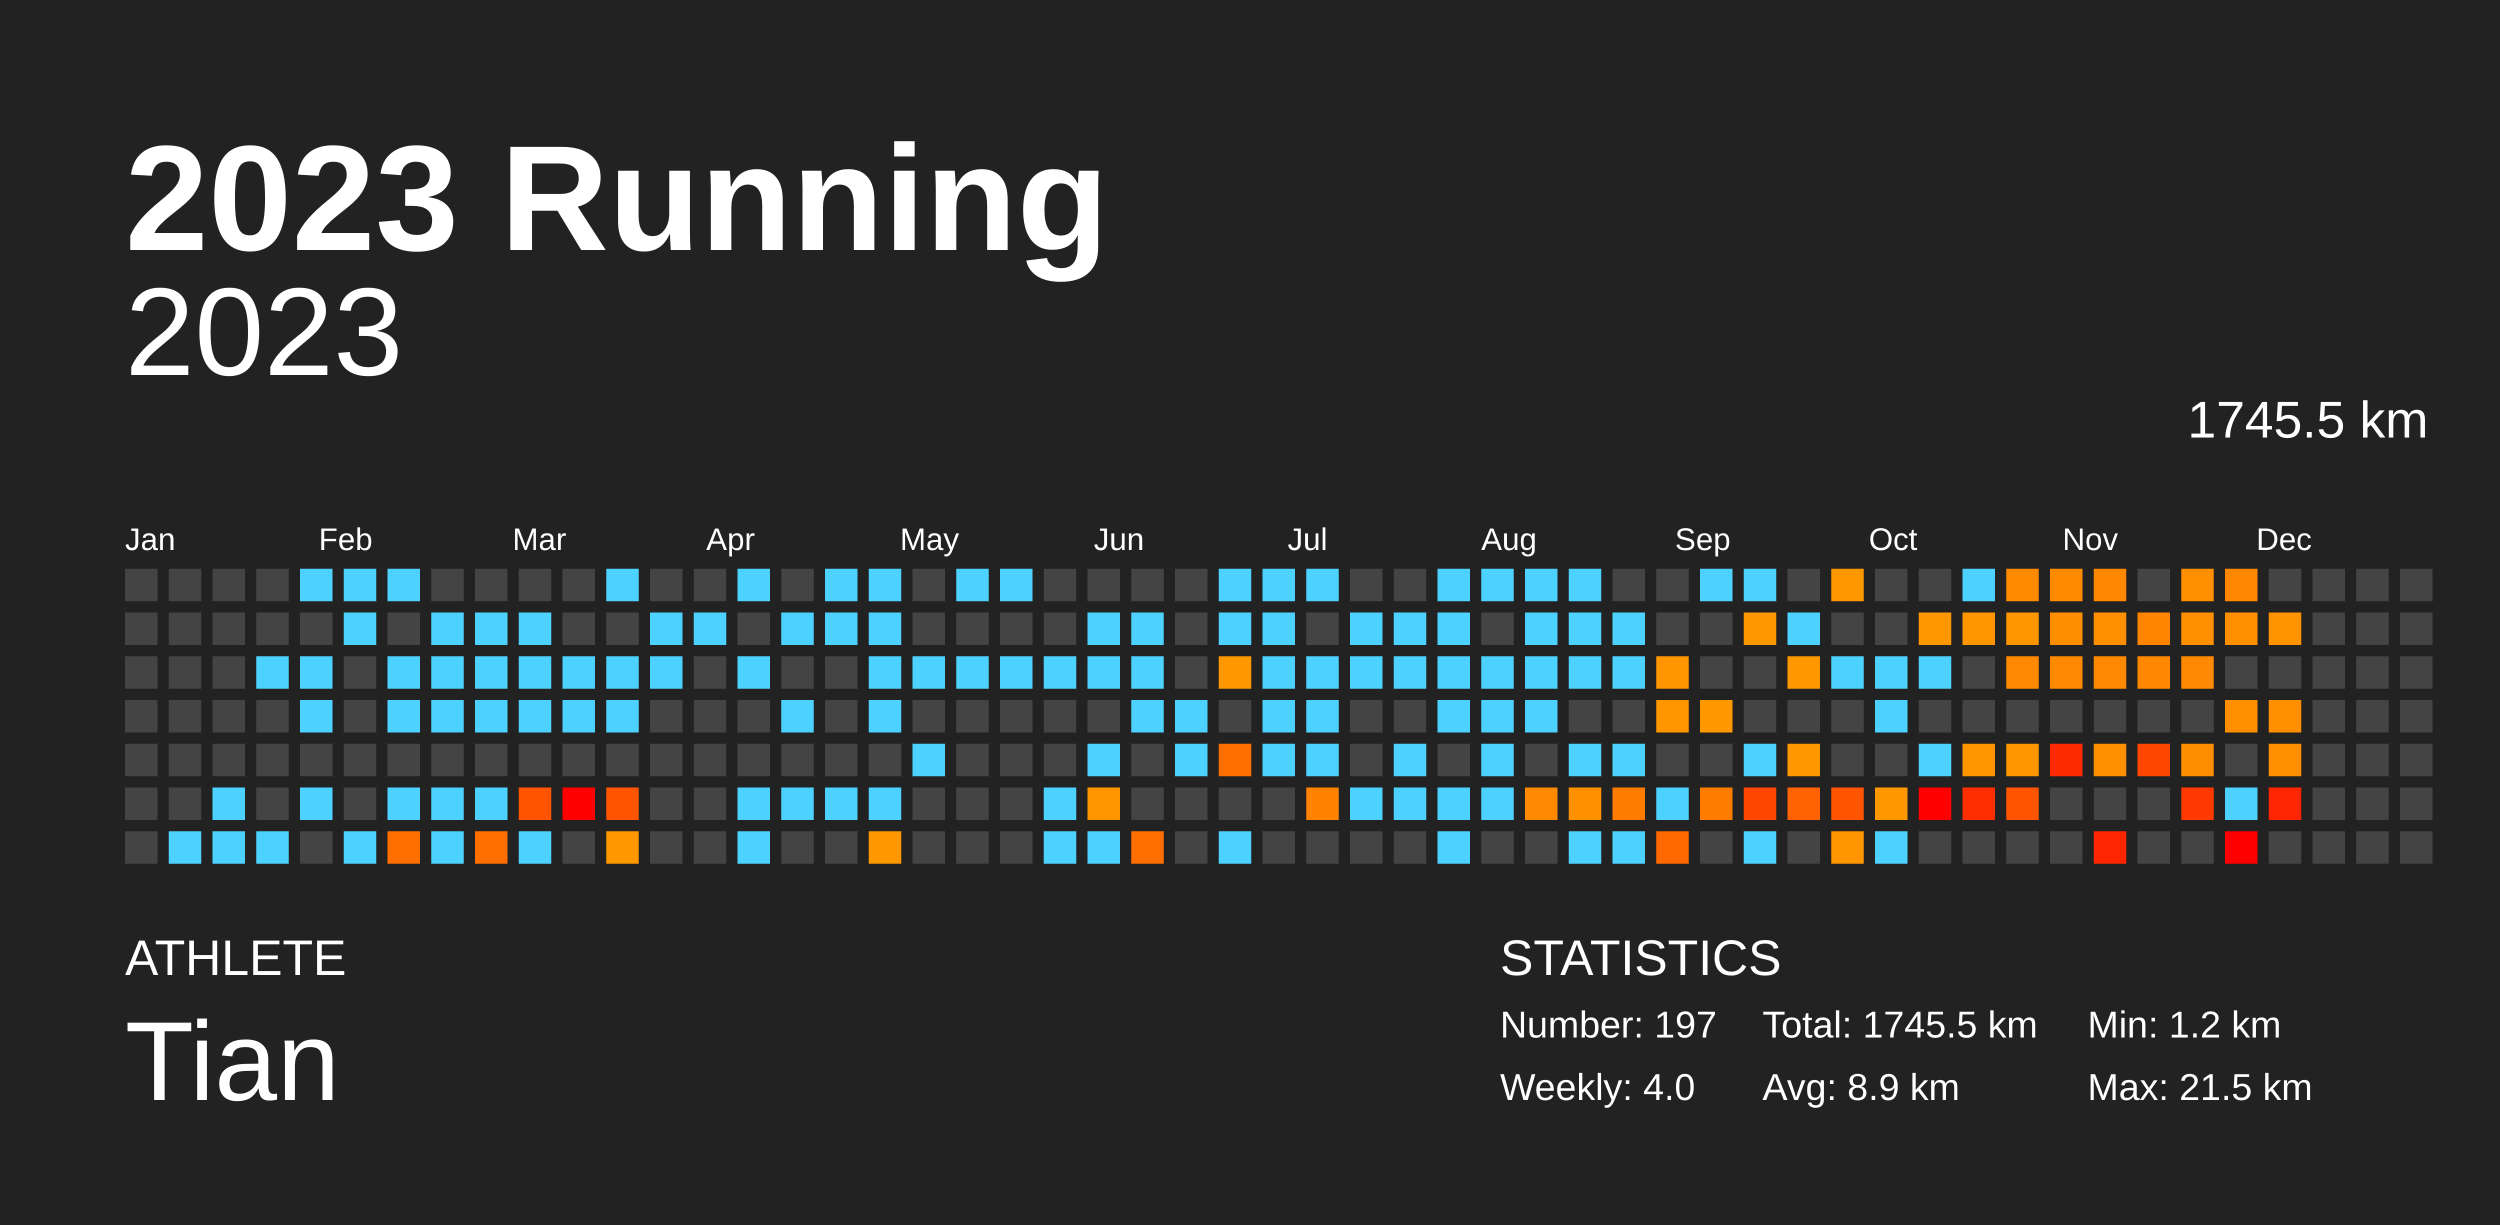
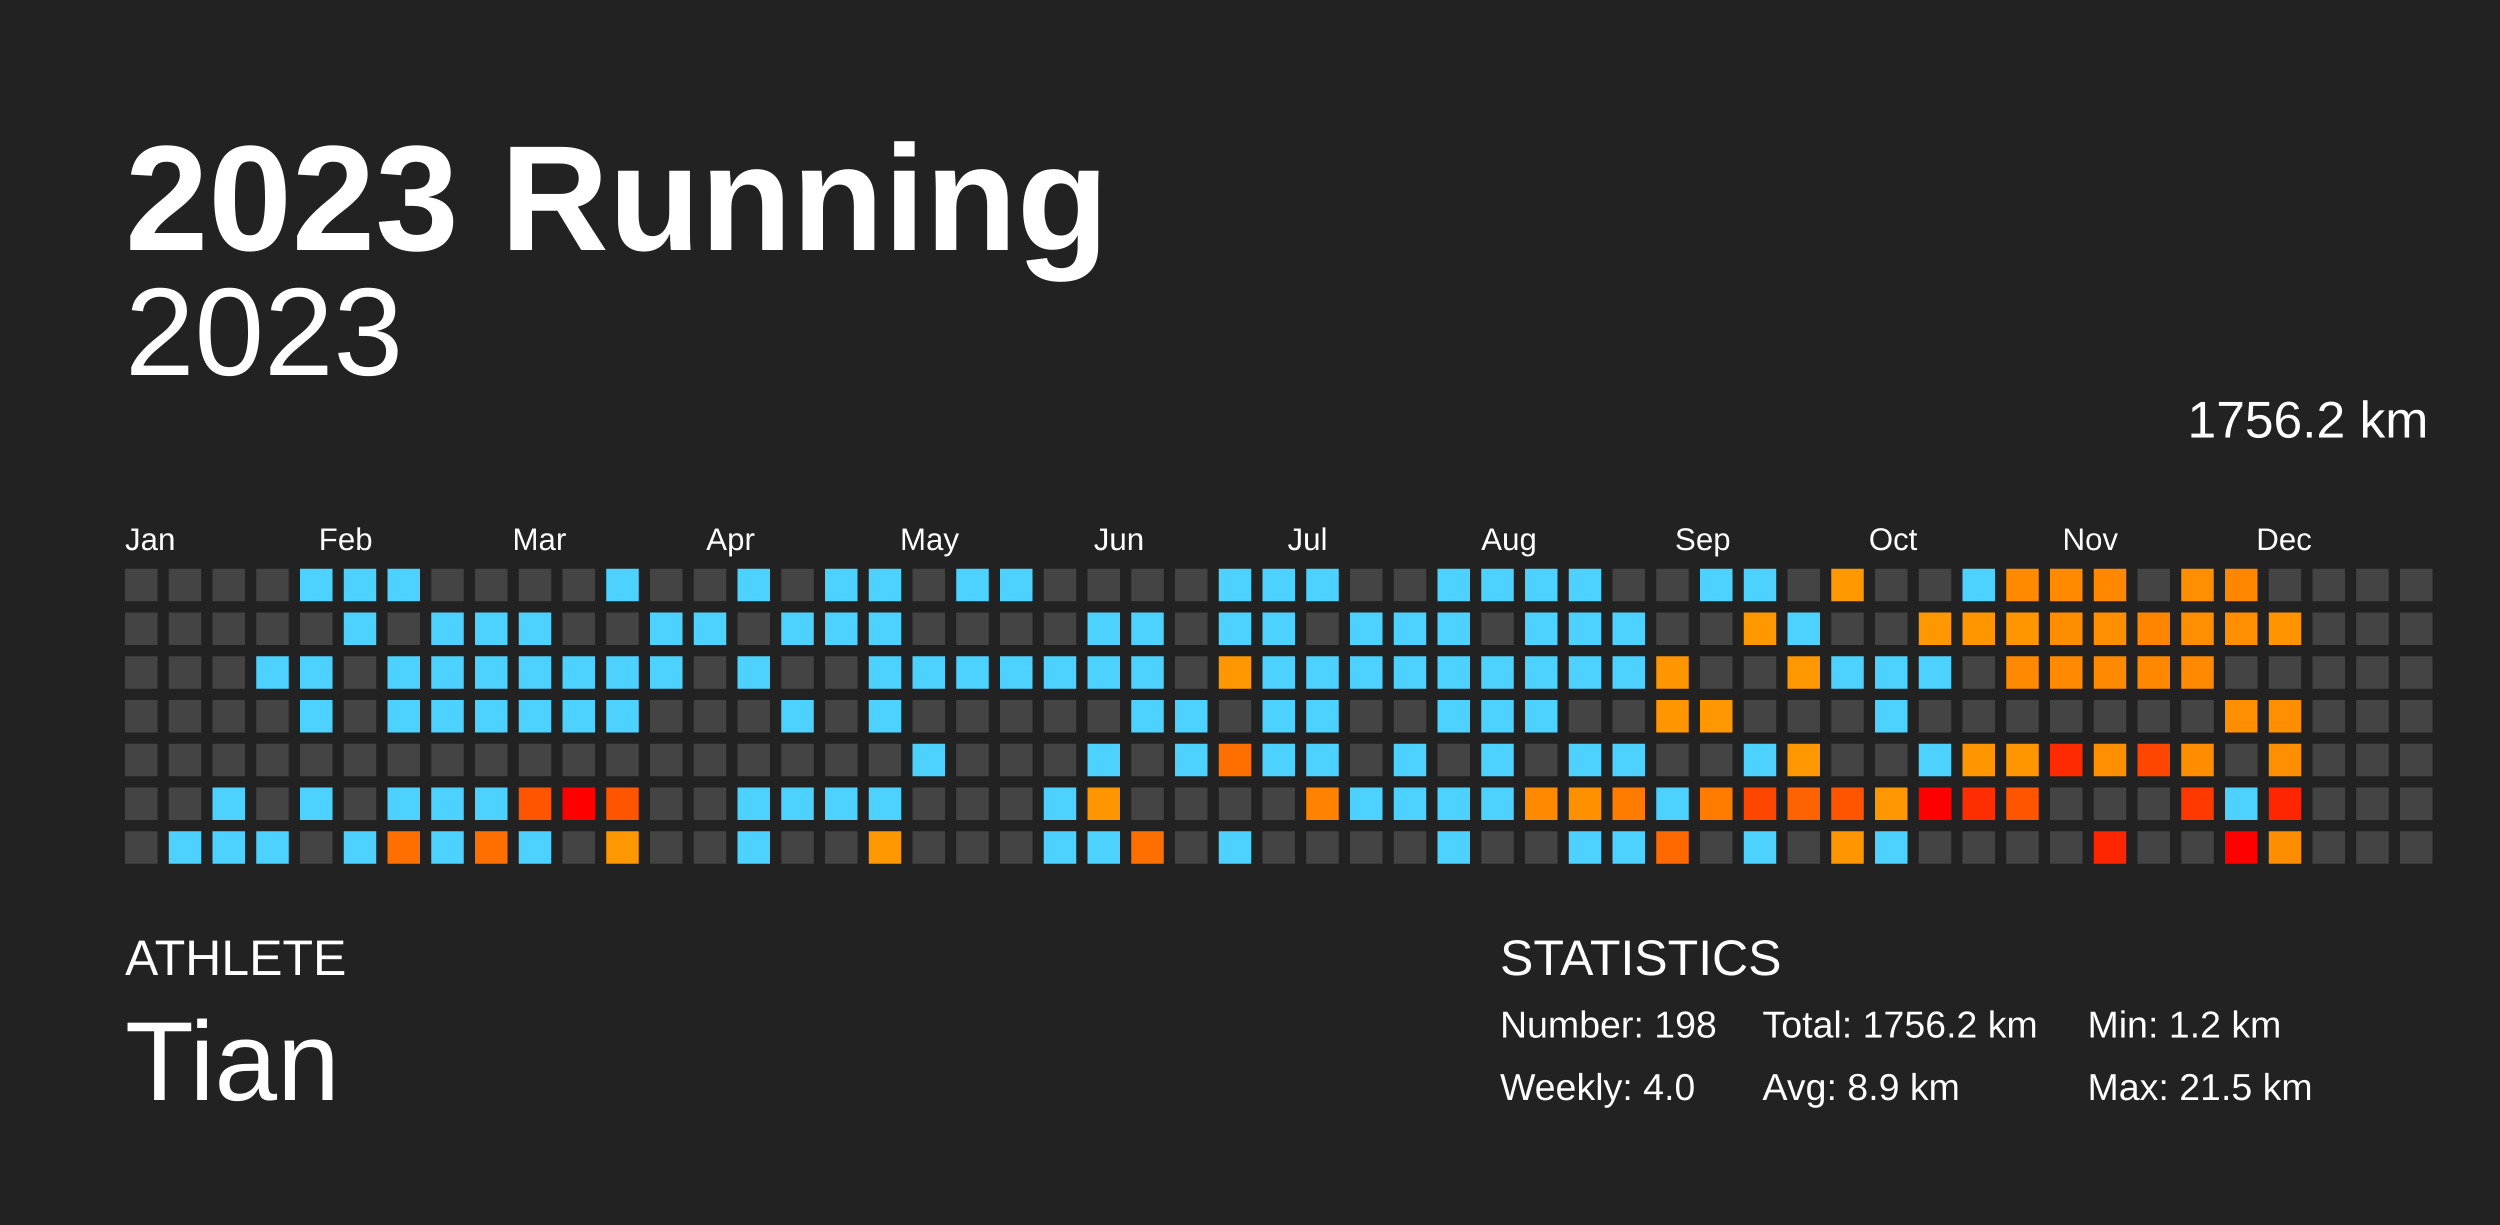
<svg xmlns="http://www.w3.org/2000/svg" baseProfile="full" height="98mm" version="1.1" viewBox="0,0,200,98" width="200mm">
  <defs />
  <rect fill="#222222" height="98" width="200" x="0" y="0" />
  <text fill="#FFFFFF" style="font-size:12px; font-family:Arial; font-weight:bold;" x="10" y="20">2023 Running</text>
  <text fill="#FFFFFF" style="font-size:4px; font-family:Arial" x="10" y="78">ATHLETE</text>
  <text fill="#FFFFFF" style="font-size:9px; font-family:Arial" x="10" y="88">Tian</text>
  <text fill="#FFFFFF" style="font-size:4px; font-family:Arial" x="120" y="78">STATISTICS</text>
-   <text fill="#FFFFFF" style="font-size:3px; font-family:Arial" x="120" y="83">Number: 197</text>
+   <text fill="#FFFFFF" style="font-size:3px; font-family:Arial" x="120" y="83">Number: 198</text>
  <text fill="#FFFFFF" style="font-size:3px; font-family:Arial" x="120" y="88">Weekly: 4.0</text>
-   <text fill="#FFFFFF" style="font-size:3px; font-family:Arial" x="141" y="83">Total: 1745.5 km</text>
+   <text fill="#FFFFFF" style="font-size:3px; font-family:Arial" x="141" y="83">Total: 1756.2 km</text>
  <text fill="#FFFFFF" style="font-size:3px; font-family:Arial" x="141" y="88">Avg: 8.9 km</text>
  <text fill="#FFFFFF" style="font-size:3px; font-family:Arial" x="167" y="83">Min: 1.2 km</text>
  <text fill="#FFFFFF" style="font-size:3px; font-family:Arial" x="167" y="88">Max: 21.5 km</text>
  <text alignment-baseline="hanging" fill="#FFFFFF" style="font-size:10.0px; font-family:Arial;" x="10" y="30">2023</text>
-   <text alignment-baseline="hanging" fill="#FFFFFF" style="font-size:4.125px; font-family:Arial;" x="175" y="35">1745.5 km</text>
+   <text alignment-baseline="hanging" fill="#FFFFFF" style="font-size:4.125px; font-family:Arial;" x="175" y="35">1756.2 km</text>
  <text fill="#FFFFFF" style="font-size:2.5px; font-family:Arial" x="10.0" y="44">Jan</text>
  <text fill="#FFFFFF" style="font-size:2.5px; font-family:Arial" x="25.5" y="44">Feb</text>
  <text fill="#FFFFFF" style="font-size:2.5px; font-family:Arial" x="41.0" y="44">Mar</text>
  <text fill="#FFFFFF" style="font-size:2.5px; font-family:Arial" x="56.5" y="44">Apr</text>
  <text fill="#FFFFFF" style="font-size:2.5px; font-family:Arial" x="72.0" y="44">May</text>
  <text fill="#FFFFFF" style="font-size:2.5px; font-family:Arial" x="87.5" y="44">Jun</text>
  <text fill="#FFFFFF" style="font-size:2.5px; font-family:Arial" x="103.0" y="44">Jul</text>
  <text fill="#FFFFFF" style="font-size:2.5px; font-family:Arial" x="118.5" y="44">Aug</text>
  <text fill="#FFFFFF" style="font-size:2.5px; font-family:Arial" x="134.0" y="44">Sep</text>
  <text fill="#FFFFFF" style="font-size:2.5px; font-family:Arial" x="149.5" y="44">Oct</text>
  <text fill="#FFFFFF" style="font-size:2.5px; font-family:Arial" x="165.0" y="44">Nov</text>
  <text fill="#FFFFFF" style="font-size:2.5px; font-family:Arial" x="180.5" y="44">Dec</text>
  <rect fill="#444444" height="2.6" width="2.6" x="10.0" y="45.5" />
  <rect fill="#444444" height="2.6" width="2.6" x="10.0" y="49.0" />
  <rect fill="#444444" height="2.6" width="2.6" x="10.0" y="52.5" />
  <rect fill="#444444" height="2.6" width="2.6" x="10.0" y="56.0" />
  <rect fill="#444444" height="2.6" width="2.6" x="10.0" y="59.5" />
  <rect fill="#444444" height="2.6" width="2.6" x="10.0" y="63.0" />
  <rect fill="#444444" height="2.6" width="2.6" x="10.0" y="66.5" />
  <rect fill="#444444" height="2.6" width="2.6" x="13.5" y="45.5" />
  <rect fill="#444444" height="2.6" width="2.6" x="13.5" y="49.0" />
  <rect fill="#444444" height="2.6" width="2.6" x="13.5" y="52.5" />
  <rect fill="#444444" height="2.6" width="2.6" x="13.5" y="56.0" />
  <rect fill="#444444" height="2.6" width="2.6" x="13.5" y="59.5" />
  <rect fill="#444444" height="2.6" width="2.6" x="13.5" y="63.0" />
  <rect fill="#4dd2ff" height="2.6" width="2.6" x="13.5" y="66.5" />
  <rect fill="#444444" height="2.6" width="2.6" x="17.0" y="45.5" />
  <rect fill="#444444" height="2.6" width="2.6" x="17.0" y="49.0" />
  <rect fill="#444444" height="2.6" width="2.6" x="17.0" y="52.5" />
  <rect fill="#444444" height="2.6" width="2.6" x="17.0" y="56.0" />
  <rect fill="#444444" height="2.6" width="2.6" x="17.0" y="59.5" />
  <rect fill="#4dd2ff" height="2.6" width="2.6" x="17.0" y="63.0" />
  <rect fill="#4dd2ff" height="2.6" width="2.6" x="17.0" y="66.5" />
  <rect fill="#444444" height="2.6" width="2.6" x="20.5" y="45.5" />
  <rect fill="#444444" height="2.6" width="2.6" x="20.5" y="49.0" />
  <rect fill="#4dd2ff" height="2.6" width="2.6" x="20.5" y="52.5" />
  <rect fill="#444444" height="2.6" width="2.6" x="20.5" y="56.0" />
  <rect fill="#444444" height="2.6" width="2.6" x="20.5" y="59.5" />
  <rect fill="#444444" height="2.6" width="2.6" x="20.5" y="63.0" />
  <rect fill="#4dd2ff" height="2.6" width="2.6" x="20.5" y="66.5" />
  <rect fill="#4dd2ff" height="2.6" width="2.6" x="24.0" y="45.5" />
  <rect fill="#444444" height="2.6" width="2.6" x="24.0" y="49.0" />
  <rect fill="#4dd2ff" height="2.6" width="2.6" x="24.0" y="52.5" />
  <rect fill="#4dd2ff" height="2.6" width="2.6" x="24.0" y="56.0" />
  <rect fill="#444444" height="2.6" width="2.6" x="24.0" y="59.5" />
  <rect fill="#4dd2ff" height="2.6" width="2.6" x="24.0" y="63.0" />
  <rect fill="#444444" height="2.6" width="2.6" x="24.0" y="66.5" />
  <rect fill="#4dd2ff" height="2.6" width="2.6" x="27.5" y="45.5" />
  <rect fill="#4dd2ff" height="2.6" width="2.6" x="27.5" y="49.0" />
  <rect fill="#444444" height="2.6" width="2.6" x="27.5" y="52.5" />
  <rect fill="#444444" height="2.6" width="2.6" x="27.5" y="56.0" />
  <rect fill="#444444" height="2.6" width="2.6" x="27.5" y="59.5" />
  <rect fill="#444444" height="2.6" width="2.6" x="27.5" y="63.0" />
  <rect fill="#4dd2ff" height="2.6" width="2.6" x="27.5" y="66.5" />
  <rect fill="#4dd2ff" height="2.6" width="2.6" x="31.0" y="45.5" />
  <rect fill="#444444" height="2.6" width="2.6" x="31.0" y="49.0" />
  <rect fill="#4dd2ff" height="2.6" width="2.6" x="31.0" y="52.5" />
  <rect fill="#4dd2ff" height="2.6" width="2.6" x="31.0" y="56.0" />
  <rect fill="#444444" height="2.6" width="2.6" x="31.0" y="59.5" />
  <rect fill="#4dd2ff" height="2.6" width="2.6" x="31.0" y="63.0" />
  <rect fill="#ff6f00" height="2.6" width="2.6" x="31.0" y="66.5" />
  <rect fill="#444444" height="2.6" width="2.6" x="34.5" y="45.5" />
  <rect fill="#4dd2ff" height="2.6" width="2.6" x="34.5" y="49.0" />
  <rect fill="#4dd2ff" height="2.6" width="2.6" x="34.5" y="52.5" />
  <rect fill="#4dd2ff" height="2.6" width="2.6" x="34.5" y="56.0" />
  <rect fill="#444444" height="2.6" width="2.6" x="34.5" y="59.5" />
  <rect fill="#4dd2ff" height="2.6" width="2.6" x="34.5" y="63.0" />
  <rect fill="#4dd2ff" height="2.6" width="2.6" x="34.5" y="66.5" />
  <rect fill="#444444" height="2.6" width="2.6" x="38.0" y="45.5" />
  <rect fill="#4dd2ff" height="2.6" width="2.6" x="38.0" y="49.0" />
  <rect fill="#4dd2ff" height="2.6" width="2.6" x="38.0" y="52.5" />
  <rect fill="#4dd2ff" height="2.6" width="2.6" x="38.0" y="56.0" />
  <rect fill="#444444" height="2.6" width="2.6" x="38.0" y="59.5" />
  <rect fill="#4dd2ff" height="2.6" width="2.6" x="38.0" y="63.0" />
  <rect fill="#ff6f00" height="2.6" width="2.6" x="38.0" y="66.5" />
  <rect fill="#444444" height="2.6" width="2.6" x="41.5" y="45.5" />
  <rect fill="#4dd2ff" height="2.6" width="2.6" x="41.5" y="49.0" />
  <rect fill="#4dd2ff" height="2.6" width="2.6" x="41.5" y="52.5" />
  <rect fill="#4dd2ff" height="2.6" width="2.6" x="41.5" y="56.0" />
  <rect fill="#444444" height="2.6" width="2.6" x="41.5" y="59.5" />
  <rect fill="#ff5500" height="2.6" width="2.6" x="41.5" y="63.0" />
  <rect fill="#4dd2ff" height="2.6" width="2.6" x="41.5" y="66.5" />
  <rect fill="#444444" height="2.6" width="2.6" x="45.0" y="45.5" />
  <rect fill="#444444" height="2.6" width="2.6" x="45.0" y="49.0" />
  <rect fill="#4dd2ff" height="2.6" width="2.6" x="45.0" y="52.5" />
  <rect fill="#4dd2ff" height="2.6" width="2.6" x="45.0" y="56.0" />
  <rect fill="#444444" height="2.6" width="2.6" x="45.0" y="59.5" />
  <rect fill="red" height="2.6" width="2.6" x="45.0" y="63.0" />
  <rect fill="#444444" height="2.6" width="2.6" x="45.0" y="66.5" />
  <rect fill="#4dd2ff" height="2.6" width="2.6" x="48.5" y="45.5" />
  <rect fill="#444444" height="2.6" width="2.6" x="48.5" y="49.0" />
  <rect fill="#4dd2ff" height="2.6" width="2.6" x="48.5" y="52.5" />
  <rect fill="#4dd2ff" height="2.6" width="2.6" x="48.5" y="56.0" />
  <rect fill="#444444" height="2.6" width="2.6" x="48.5" y="59.5" />
  <rect fill="#ff5500" height="2.6" width="2.6" x="48.5" y="63.0" />
  <rect fill="#ff9700" height="2.6" width="2.6" x="48.5" y="66.5" />
  <rect fill="#444444" height="2.6" width="2.6" x="52.0" y="45.5" />
  <rect fill="#4dd2ff" height="2.6" width="2.6" x="52.0" y="49.0" />
  <rect fill="#4dd2ff" height="2.6" width="2.6" x="52.0" y="52.5" />
  <rect fill="#444444" height="2.6" width="2.6" x="52.0" y="56.0" />
  <rect fill="#444444" height="2.6" width="2.6" x="52.0" y="59.5" />
  <rect fill="#444444" height="2.6" width="2.6" x="52.0" y="63.0" />
  <rect fill="#444444" height="2.6" width="2.6" x="52.0" y="66.5" />
  <rect fill="#444444" height="2.6" width="2.6" x="55.5" y="45.5" />
  <rect fill="#4dd2ff" height="2.6" width="2.6" x="55.5" y="49.0" />
  <rect fill="#444444" height="2.6" width="2.6" x="55.5" y="52.5" />
  <rect fill="#444444" height="2.6" width="2.6" x="55.5" y="56.0" />
  <rect fill="#444444" height="2.6" width="2.6" x="55.5" y="59.5" />
  <rect fill="#444444" height="2.6" width="2.6" x="55.5" y="63.0" />
  <rect fill="#444444" height="2.6" width="2.6" x="55.5" y="66.5" />
  <rect fill="#4dd2ff" height="2.6" width="2.6" x="59.0" y="45.5" />
  <rect fill="#444444" height="2.6" width="2.6" x="59.0" y="49.0" />
  <rect fill="#4dd2ff" height="2.6" width="2.6" x="59.0" y="52.5" />
  <rect fill="#444444" height="2.6" width="2.6" x="59.0" y="56.0" />
  <rect fill="#444444" height="2.6" width="2.6" x="59.0" y="59.5" />
  <rect fill="#4dd2ff" height="2.6" width="2.6" x="59.0" y="63.0" />
  <rect fill="#4dd2ff" height="2.6" width="2.6" x="59.0" y="66.5" />
  <rect fill="#444444" height="2.6" width="2.6" x="62.5" y="45.5" />
  <rect fill="#4dd2ff" height="2.6" width="2.6" x="62.5" y="49.0" />
  <rect fill="#444444" height="2.6" width="2.6" x="62.5" y="52.5" />
  <rect fill="#4dd2ff" height="2.6" width="2.6" x="62.5" y="56.0" />
  <rect fill="#444444" height="2.6" width="2.6" x="62.5" y="59.5" />
  <rect fill="#4dd2ff" height="2.6" width="2.6" x="62.5" y="63.0" />
  <rect fill="#444444" height="2.6" width="2.6" x="62.5" y="66.5" />
  <rect fill="#4dd2ff" height="2.6" width="2.6" x="66.0" y="45.5" />
  <rect fill="#4dd2ff" height="2.6" width="2.6" x="66.0" y="49.0" />
  <rect fill="#444444" height="2.6" width="2.6" x="66.0" y="52.5" />
  <rect fill="#444444" height="2.6" width="2.6" x="66.0" y="56.0" />
  <rect fill="#444444" height="2.6" width="2.6" x="66.0" y="59.5" />
  <rect fill="#4dd2ff" height="2.6" width="2.6" x="66.0" y="63.0" />
  <rect fill="#444444" height="2.6" width="2.6" x="66.0" y="66.5" />
  <rect fill="#4dd2ff" height="2.6" width="2.6" x="69.5" y="45.5" />
  <rect fill="#4dd2ff" height="2.6" width="2.6" x="69.5" y="49.0" />
  <rect fill="#4dd2ff" height="2.6" width="2.6" x="69.5" y="52.5" />
  <rect fill="#4dd2ff" height="2.6" width="2.6" x="69.5" y="56.0" />
  <rect fill="#444444" height="2.6" width="2.6" x="69.5" y="59.5" />
  <rect fill="#4dd2ff" height="2.6" width="2.6" x="69.5" y="63.0" />
  <rect fill="#ff9700" height="2.6" width="2.6" x="69.5" y="66.5" />
  <rect fill="#444444" height="2.6" width="2.6" x="73.0" y="45.5" />
  <rect fill="#444444" height="2.6" width="2.6" x="73.0" y="49.0" />
  <rect fill="#4dd2ff" height="2.6" width="2.6" x="73.0" y="52.5" />
  <rect fill="#444444" height="2.6" width="2.6" x="73.0" y="56.0" />
  <rect fill="#4dd2ff" height="2.6" width="2.6" x="73.0" y="59.5" />
  <rect fill="#444444" height="2.6" width="2.6" x="73.0" y="63.0" />
  <rect fill="#444444" height="2.6" width="2.6" x="73.0" y="66.5" />
  <rect fill="#4dd2ff" height="2.6" width="2.6" x="76.5" y="45.5" />
  <rect fill="#444444" height="2.6" width="2.6" x="76.5" y="49.0" />
  <rect fill="#4dd2ff" height="2.6" width="2.6" x="76.5" y="52.5" />
  <rect fill="#444444" height="2.6" width="2.6" x="76.5" y="56.0" />
  <rect fill="#444444" height="2.6" width="2.6" x="76.5" y="59.5" />
  <rect fill="#444444" height="2.6" width="2.6" x="76.5" y="63.0" />
  <rect fill="#444444" height="2.6" width="2.6" x="76.5" y="66.5" />
  <rect fill="#4dd2ff" height="2.6" width="2.6" x="80.0" y="45.5" />
  <rect fill="#444444" height="2.6" width="2.6" x="80.0" y="49.0" />
  <rect fill="#4dd2ff" height="2.6" width="2.6" x="80.0" y="52.5" />
  <rect fill="#444444" height="2.6" width="2.6" x="80.0" y="56.0" />
  <rect fill="#444444" height="2.6" width="2.6" x="80.0" y="59.5" />
  <rect fill="#444444" height="2.6" width="2.6" x="80.0" y="63.0" />
  <rect fill="#444444" height="2.6" width="2.6" x="80.0" y="66.5" />
  <rect fill="#444444" height="2.6" width="2.6" x="83.5" y="45.5" />
  <rect fill="#444444" height="2.6" width="2.6" x="83.5" y="49.0" />
  <rect fill="#4dd2ff" height="2.6" width="2.6" x="83.5" y="52.5" />
  <rect fill="#444444" height="2.6" width="2.6" x="83.5" y="56.0" />
  <rect fill="#444444" height="2.6" width="2.6" x="83.5" y="59.5" />
  <rect fill="#4dd2ff" height="2.6" width="2.6" x="83.5" y="63.0" />
  <rect fill="#4dd2ff" height="2.6" width="2.6" x="83.5" y="66.5" />
  <rect fill="#444444" height="2.6" width="2.6" x="87.0" y="45.5" />
  <rect fill="#4dd2ff" height="2.6" width="2.6" x="87.0" y="49.0" />
  <rect fill="#4dd2ff" height="2.6" width="2.6" x="87.0" y="52.5" />
  <rect fill="#444444" height="2.6" width="2.6" x="87.0" y="56.0" />
  <rect fill="#4dd2ff" height="2.6" width="2.6" x="87.0" y="59.5" />
  <rect fill="#ff9600" height="2.6" width="2.6" x="87.0" y="63.0" />
  <rect fill="#4dd2ff" height="2.6" width="2.6" x="87.0" y="66.5" />
  <rect fill="#444444" height="2.6" width="2.6" x="90.5" y="45.5" />
  <rect fill="#4dd2ff" height="2.6" width="2.6" x="90.5" y="49.0" />
  <rect fill="#4dd2ff" height="2.6" width="2.6" x="90.5" y="52.5" />
  <rect fill="#4dd2ff" height="2.6" width="2.6" x="90.5" y="56.0" />
  <rect fill="#444444" height="2.6" width="2.6" x="90.5" y="59.5" />
  <rect fill="#444444" height="2.6" width="2.6" x="90.5" y="63.0" />
  <rect fill="#ff6f00" height="2.6" width="2.6" x="90.5" y="66.5" />
  <rect fill="#444444" height="2.6" width="2.6" x="94.0" y="45.5" />
  <rect fill="#444444" height="2.6" width="2.6" x="94.0" y="49.0" />
  <rect fill="#444444" height="2.6" width="2.6" x="94.0" y="52.5" />
  <rect fill="#4dd2ff" height="2.6" width="2.6" x="94.0" y="56.0" />
  <rect fill="#4dd2ff" height="2.6" width="2.6" x="94.0" y="59.5" />
  <rect fill="#444444" height="2.6" width="2.6" x="94.0" y="63.0" />
  <rect fill="#444444" height="2.6" width="2.6" x="94.0" y="66.5" />
  <rect fill="#4dd2ff" height="2.6" width="2.6" x="97.5" y="45.5" />
  <rect fill="#4dd2ff" height="2.6" width="2.6" x="97.5" y="49.0" />
  <rect fill="#ff9700" height="2.6" width="2.6" x="97.5" y="52.5" />
  <rect fill="#444444" height="2.6" width="2.6" x="97.5" y="56.0" />
  <rect fill="#ff6f00" height="2.6" width="2.6" x="97.5" y="59.5" />
  <rect fill="#444444" height="2.6" width="2.6" x="97.5" y="63.0" />
  <rect fill="#4dd2ff" height="2.6" width="2.6" x="97.5" y="66.5" />
  <rect fill="#4dd2ff" height="2.6" width="2.6" x="101.0" y="45.5" />
  <rect fill="#4dd2ff" height="2.6" width="2.6" x="101.0" y="49.0" />
  <rect fill="#4dd2ff" height="2.6" width="2.6" x="101.0" y="52.5" />
  <rect fill="#4dd2ff" height="2.6" width="2.6" x="101.0" y="56.0" />
  <rect fill="#4dd2ff" height="2.6" width="2.6" x="101.0" y="59.5" />
  <rect fill="#444444" height="2.6" width="2.6" x="101.0" y="63.0" />
  <rect fill="#444444" height="2.6" width="2.6" x="101.0" y="66.5" />
  <rect fill="#4dd2ff" height="2.6" width="2.6" x="104.5" y="45.5" />
  <rect fill="#444444" height="2.6" width="2.6" x="104.5" y="49.0" />
  <rect fill="#4dd2ff" height="2.6" width="2.6" x="104.5" y="52.5" />
  <rect fill="#4dd2ff" height="2.6" width="2.6" x="104.5" y="56.0" />
  <rect fill="#4dd2ff" height="2.6" width="2.6" x="104.5" y="59.5" />
  <rect fill="#ff8200" height="2.6" width="2.6" x="104.5" y="63.0" />
  <rect fill="#444444" height="2.6" width="2.6" x="104.5" y="66.5" />
  <rect fill="#444444" height="2.6" width="2.6" x="108.0" y="45.5" />
  <rect fill="#4dd2ff" height="2.6" width="2.6" x="108.0" y="49.0" />
  <rect fill="#4dd2ff" height="2.6" width="2.6" x="108.0" y="52.5" />
  <rect fill="#444444" height="2.6" width="2.6" x="108.0" y="56.0" />
  <rect fill="#444444" height="2.6" width="2.6" x="108.0" y="59.5" />
  <rect fill="#4dd2ff" height="2.6" width="2.6" x="108.0" y="63.0" />
  <rect fill="#444444" height="2.6" width="2.6" x="108.0" y="66.5" />
  <rect fill="#444444" height="2.6" width="2.6" x="111.5" y="45.5" />
  <rect fill="#4dd2ff" height="2.6" width="2.6" x="111.5" y="49.0" />
  <rect fill="#4dd2ff" height="2.6" width="2.6" x="111.5" y="52.5" />
  <rect fill="#444444" height="2.6" width="2.6" x="111.5" y="56.0" />
  <rect fill="#4dd2ff" height="2.6" width="2.6" x="111.5" y="59.5" />
  <rect fill="#4dd2ff" height="2.6" width="2.6" x="111.5" y="63.0" />
  <rect fill="#444444" height="2.6" width="2.6" x="111.5" y="66.5" />
  <rect fill="#4dd2ff" height="2.6" width="2.6" x="115.0" y="45.5" />
  <rect fill="#4dd2ff" height="2.6" width="2.6" x="115.0" y="49.0" />
  <rect fill="#4dd2ff" height="2.6" width="2.6" x="115.0" y="52.5" />
  <rect fill="#4dd2ff" height="2.6" width="2.6" x="115.0" y="56.0" />
  <rect fill="#444444" height="2.6" width="2.6" x="115.0" y="59.5" />
  <rect fill="#4dd2ff" height="2.6" width="2.6" x="115.0" y="63.0" />
  <rect fill="#4dd2ff" height="2.6" width="2.6" x="115.0" y="66.5" />
  <rect fill="#4dd2ff" height="2.6" width="2.6" x="118.5" y="45.5" />
  <rect fill="#444444" height="2.6" width="2.6" x="118.5" y="49.0" />
  <rect fill="#4dd2ff" height="2.6" width="2.6" x="118.5" y="52.5" />
  <rect fill="#4dd2ff" height="2.6" width="2.6" x="118.5" y="56.0" />
  <rect fill="#4dd2ff" height="2.6" width="2.6" x="118.5" y="59.5" />
  <rect fill="#4dd2ff" height="2.6" width="2.6" x="118.5" y="63.0" />
  <rect fill="#444444" height="2.6" width="2.6" x="118.5" y="66.5" />
  <rect fill="#4dd2ff" height="2.6" width="2.6" x="122.0" y="45.5" />
  <rect fill="#4dd2ff" height="2.6" width="2.6" x="122.0" y="49.0" />
  <rect fill="#4dd2ff" height="2.6" width="2.6" x="122.0" y="52.5" />
  <rect fill="#4dd2ff" height="2.6" width="2.6" x="122.0" y="56.0" />
  <rect fill="#444444" height="2.6" width="2.6" x="122.0" y="59.5" />
  <rect fill="#ff8900" height="2.6" width="2.6" x="122.0" y="63.0" />
  <rect fill="#444444" height="2.6" width="2.6" x="122.0" y="66.5" />
  <rect fill="#4dd2ff" height="2.6" width="2.6" x="125.5" y="45.5" />
  <rect fill="#4dd2ff" height="2.6" width="2.6" x="125.5" y="49.0" />
  <rect fill="#4dd2ff" height="2.6" width="2.6" x="125.5" y="52.5" />
  <rect fill="#444444" height="2.6" width="2.6" x="125.5" y="56.0" />
  <rect fill="#4dd2ff" height="2.6" width="2.6" x="125.5" y="59.5" />
  <rect fill="#ff9100" height="2.6" width="2.6" x="125.5" y="63.0" />
  <rect fill="#4dd2ff" height="2.6" width="2.6" x="125.5" y="66.5" />
  <rect fill="#444444" height="2.6" width="2.6" x="129.0" y="45.5" />
  <rect fill="#4dd2ff" height="2.6" width="2.6" x="129.0" y="49.0" />
  <rect fill="#4dd2ff" height="2.6" width="2.6" x="129.0" y="52.5" />
  <rect fill="#444444" height="2.6" width="2.6" x="129.0" y="56.0" />
  <rect fill="#4dd2ff" height="2.6" width="2.6" x="129.0" y="59.5" />
  <rect fill="#ff7c00" height="2.6" width="2.6" x="129.0" y="63.0" />
  <rect fill="#4dd2ff" height="2.6" width="2.6" x="129.0" y="66.5" />
  <rect fill="#444444" height="2.6" width="2.6" x="132.5" y="45.5" />
  <rect fill="#444444" height="2.6" width="2.6" x="132.5" y="49.0" />
  <rect fill="#ff9500" height="2.6" width="2.6" x="132.5" y="52.5" />
  <rect fill="#ff9600" height="2.6" width="2.6" x="132.5" y="56.0" />
  <rect fill="#444444" height="2.6" width="2.6" x="132.5" y="59.5" />
  <rect fill="#4dd2ff" height="2.6" width="2.6" x="132.5" y="63.0" />
  <rect fill="#ff6900" height="2.6" width="2.6" x="132.5" y="66.5" />
  <rect fill="#4dd2ff" height="2.6" width="2.6" x="136.0" y="45.5" />
  <rect fill="#444444" height="2.6" width="2.6" x="136.0" y="49.0" />
  <rect fill="#444444" height="2.6" width="2.6" x="136.0" y="52.5" />
  <rect fill="#ff9700" height="2.6" width="2.6" x="136.0" y="56.0" />
  <rect fill="#444444" height="2.6" width="2.6" x="136.0" y="59.5" />
  <rect fill="#ff7c00" height="2.6" width="2.6" x="136.0" y="63.0" />
  <rect fill="#444444" height="2.6" width="2.6" x="136.0" y="66.5" />
  <rect fill="#4dd2ff" height="2.6" width="2.6" x="139.5" y="45.5" />
  <rect fill="#ff9700" height="2.6" width="2.6" x="139.5" y="49.0" />
  <rect fill="#444444" height="2.6" width="2.6" x="139.5" y="52.5" />
  <rect fill="#444444" height="2.6" width="2.6" x="139.5" y="56.0" />
  <rect fill="#4dd2ff" height="2.6" width="2.6" x="139.5" y="59.5" />
  <rect fill="#ff4600" height="2.6" width="2.6" x="139.5" y="63.0" />
  <rect fill="#4dd2ff" height="2.6" width="2.6" x="139.5" y="66.5" />
  <rect fill="#444444" height="2.6" width="2.6" x="143.0" y="45.5" />
  <rect fill="#4dd2ff" height="2.6" width="2.6" x="143.0" y="49.0" />
  <rect fill="#ff9700" height="2.6" width="2.6" x="143.0" y="52.5" />
  <rect fill="#444444" height="2.6" width="2.6" x="143.0" y="56.0" />
  <rect fill="#ff9700" height="2.6" width="2.6" x="143.0" y="59.5" />
  <rect fill="#ff6200" height="2.6" width="2.6" x="143.0" y="63.0" />
  <rect fill="#444444" height="2.6" width="2.6" x="143.0" y="66.5" />
  <rect fill="#ff9700" height="2.6" width="2.6" x="146.5" y="45.5" />
  <rect fill="#444444" height="2.6" width="2.6" x="146.5" y="49.0" />
  <rect fill="#4dd2ff" height="2.6" width="2.6" x="146.5" y="52.5" />
  <rect fill="#444444" height="2.6" width="2.6" x="146.5" y="56.0" />
  <rect fill="#444444" height="2.6" width="2.6" x="146.5" y="59.5" />
  <rect fill="#ff5500" height="2.6" width="2.6" x="146.5" y="63.0" />
  <rect fill="#ff9500" height="2.6" width="2.6" x="146.5" y="66.5" />
  <rect fill="#444444" height="2.6" width="2.6" x="150.0" y="45.5" />
  <rect fill="#444444" height="2.6" width="2.6" x="150.0" y="49.0" />
  <rect fill="#4dd2ff" height="2.6" width="2.6" x="150.0" y="52.5" />
  <rect fill="#4dd2ff" height="2.6" width="2.6" x="150.0" y="56.0" />
  <rect fill="#444444" height="2.6" width="2.6" x="150.0" y="59.5" />
  <rect fill="#ff9700" height="2.6" width="2.6" x="150.0" y="63.0" />
  <rect fill="#4dd2ff" height="2.6" width="2.6" x="150.0" y="66.5" />
  <rect fill="#444444" height="2.6" width="2.6" x="153.5" y="45.5" />
  <rect fill="#ff9700" height="2.6" width="2.6" x="153.5" y="49.0" />
  <rect fill="#4dd2ff" height="2.6" width="2.6" x="153.5" y="52.5" />
  <rect fill="#444444" height="2.6" width="2.6" x="153.5" y="56.0" />
  <rect fill="#4dd2ff" height="2.6" width="2.6" x="153.5" y="59.5" />
  <rect fill="red" height="2.6" width="2.6" x="153.5" y="63.0" />
  <rect fill="#444444" height="2.6" width="2.6" x="153.5" y="66.5" />
  <rect fill="#4dd2ff" height="2.6" width="2.6" x="157.0" y="45.5" />
  <rect fill="#ff9600" height="2.6" width="2.6" x="157.0" y="49.0" />
  <rect fill="#444444" height="2.6" width="2.6" x="157.0" y="52.5" />
  <rect fill="#444444" height="2.6" width="2.6" x="157.0" y="56.0" />
  <rect fill="#ff9600" height="2.6" width="2.6" x="157.0" y="59.5" />
  <rect fill="#ff2e00" height="2.6" width="2.6" x="157.0" y="63.0" />
  <rect fill="#444444" height="2.6" width="2.6" x="157.0" y="66.5" />
  <rect fill="#ff8a00" height="2.6" width="2.6" x="160.5" y="45.5" />
  <rect fill="#ff9600" height="2.6" width="2.6" x="160.5" y="49.0" />
  <rect fill="#ff8900" height="2.6" width="2.6" x="160.5" y="52.5" />
  <rect fill="#444444" height="2.6" width="2.6" x="160.5" y="56.0" />
  <rect fill="#ff9600" height="2.6" width="2.6" x="160.5" y="59.5" />
  <rect fill="#ff5500" height="2.6" width="2.6" x="160.5" y="63.0" />
  <rect fill="#444444" height="2.6" width="2.6" x="160.5" y="66.5" />
  <rect fill="#ff8a00" height="2.6" width="2.6" x="164.0" y="45.5" />
  <rect fill="#ff8d00" height="2.6" width="2.6" x="164.0" y="49.0" />
  <rect fill="#ff8900" height="2.6" width="2.6" x="164.0" y="52.5" />
  <rect fill="#444444" height="2.6" width="2.6" x="164.0" y="56.0" />
  <rect fill="#ff2b00" height="2.6" width="2.6" x="164.0" y="59.5" />
  <rect fill="#444444" height="2.6" width="2.6" x="164.0" y="63.0" />
  <rect fill="#444444" height="2.6" width="2.6" x="164.0" y="66.5" />
  <rect fill="#ff8800" height="2.6" width="2.6" x="167.5" y="45.5" />
  <rect fill="#ff8e00" height="2.6" width="2.6" x="167.5" y="49.0" />
  <rect fill="#ff8900" height="2.6" width="2.6" x="167.5" y="52.5" />
  <rect fill="#444444" height="2.6" width="2.6" x="167.5" y="56.0" />
  <rect fill="#ff8e00" height="2.6" width="2.6" x="167.5" y="59.5" />
  <rect fill="#444444" height="2.6" width="2.6" x="167.5" y="63.0" />
  <rect fill="#ff2500" height="2.6" width="2.6" x="167.5" y="66.5" />
  <rect fill="#444444" height="2.6" width="2.6" x="171.0" y="45.5" />
  <rect fill="#ff8500" height="2.6" width="2.6" x="171.0" y="49.0" />
  <rect fill="#ff8800" height="2.6" width="2.6" x="171.0" y="52.5" />
  <rect fill="#444444" height="2.6" width="2.6" x="171.0" y="56.0" />
  <rect fill="#ff4600" height="2.6" width="2.6" x="171.0" y="59.5" />
  <rect fill="#444444" height="2.6" width="2.6" x="171.0" y="63.0" />
  <rect fill="#444444" height="2.6" width="2.6" x="171.0" y="66.5" />
  <rect fill="#ff8e00" height="2.6" width="2.6" x="174.5" y="45.5" />
  <rect fill="#ff8e00" height="2.6" width="2.6" x="174.5" y="49.0" />
  <rect fill="#ff8900" height="2.6" width="2.6" x="174.5" y="52.5" />
  <rect fill="#444444" height="2.6" width="2.6" x="174.5" y="56.0" />
  <rect fill="#ff8d00" height="2.6" width="2.6" x="174.5" y="59.5" />
  <rect fill="#ff3900" height="2.6" width="2.6" x="174.5" y="63.0" />
  <rect fill="#444444" height="2.6" width="2.6" x="174.5" y="66.5" />
  <rect fill="#ff8700" height="2.6" width="2.6" x="178.0" y="45.5" />
  <rect fill="#ff8e00" height="2.6" width="2.6" x="178.0" y="49.0" />
  <rect fill="#444444" height="2.6" width="2.6" x="178.0" y="52.5" />
  <rect fill="#ff8e00" height="2.6" width="2.6" x="178.0" y="56.0" />
  <rect fill="#444444" height="2.6" width="2.6" x="178.0" y="59.5" />
  <rect fill="#4dd2ff" height="2.6" width="2.6" x="178.0" y="63.0" />
  <rect fill="red" height="2.6" width="2.6" x="178.0" y="66.5" />
  <rect fill="#444444" height="2.6" width="2.6" x="181.5" y="45.5" />
  <rect fill="#ff9400" height="2.6" width="2.6" x="181.5" y="49.0" />
  <rect fill="#444444" height="2.6" width="2.6" x="181.5" y="52.5" />
  <rect fill="#ff8e00" height="2.6" width="2.6" x="181.5" y="56.0" />
  <rect fill="#ff8e00" height="2.6" width="2.6" x="181.5" y="59.5" />
  <rect fill="#ff2500" height="2.6" width="2.6" x="181.5" y="63.0" />
-   <rect fill="#444444" height="2.6" width="2.6" x="181.5" y="66.5" />
+   <rect fill="#ff8d00" height="2.6" width="2.6" x="181.5" y="66.5" />
  <rect fill="#444444" height="2.6" width="2.6" x="185.0" y="45.5" />
  <rect fill="#444444" height="2.6" width="2.6" x="185.0" y="49.0" />
  <rect fill="#444444" height="2.6" width="2.6" x="185.0" y="52.5" />
  <rect fill="#444444" height="2.6" width="2.6" x="185.0" y="56.0" />
  <rect fill="#444444" height="2.6" width="2.6" x="185.0" y="59.5" />
  <rect fill="#444444" height="2.6" width="2.6" x="185.0" y="63.0" />
  <rect fill="#444444" height="2.6" width="2.6" x="185.0" y="66.5" />
  <rect fill="#444444" height="2.6" width="2.6" x="188.5" y="45.5" />
  <rect fill="#444444" height="2.6" width="2.6" x="188.5" y="49.0" />
  <rect fill="#444444" height="2.6" width="2.6" x="188.5" y="52.5" />
  <rect fill="#444444" height="2.6" width="2.6" x="188.5" y="56.0" />
  <rect fill="#444444" height="2.6" width="2.6" x="188.5" y="59.5" />
  <rect fill="#444444" height="2.6" width="2.6" x="188.5" y="63.0" />
  <rect fill="#444444" height="2.6" width="2.6" x="188.5" y="66.5" />
  <rect fill="#444444" height="2.6" width="2.6" x="192.0" y="45.5" />
  <rect fill="#444444" height="2.6" width="2.6" x="192.0" y="49.0" />
  <rect fill="#444444" height="2.6" width="2.6" x="192.0" y="52.5" />
  <rect fill="#444444" height="2.6" width="2.6" x="192.0" y="56.0" />
  <rect fill="#444444" height="2.6" width="2.6" x="192.0" y="59.5" />
  <rect fill="#444444" height="2.6" width="2.6" x="192.0" y="63.0" />
  <rect fill="#444444" height="2.6" width="2.6" x="192.0" y="66.5" />
</svg>
